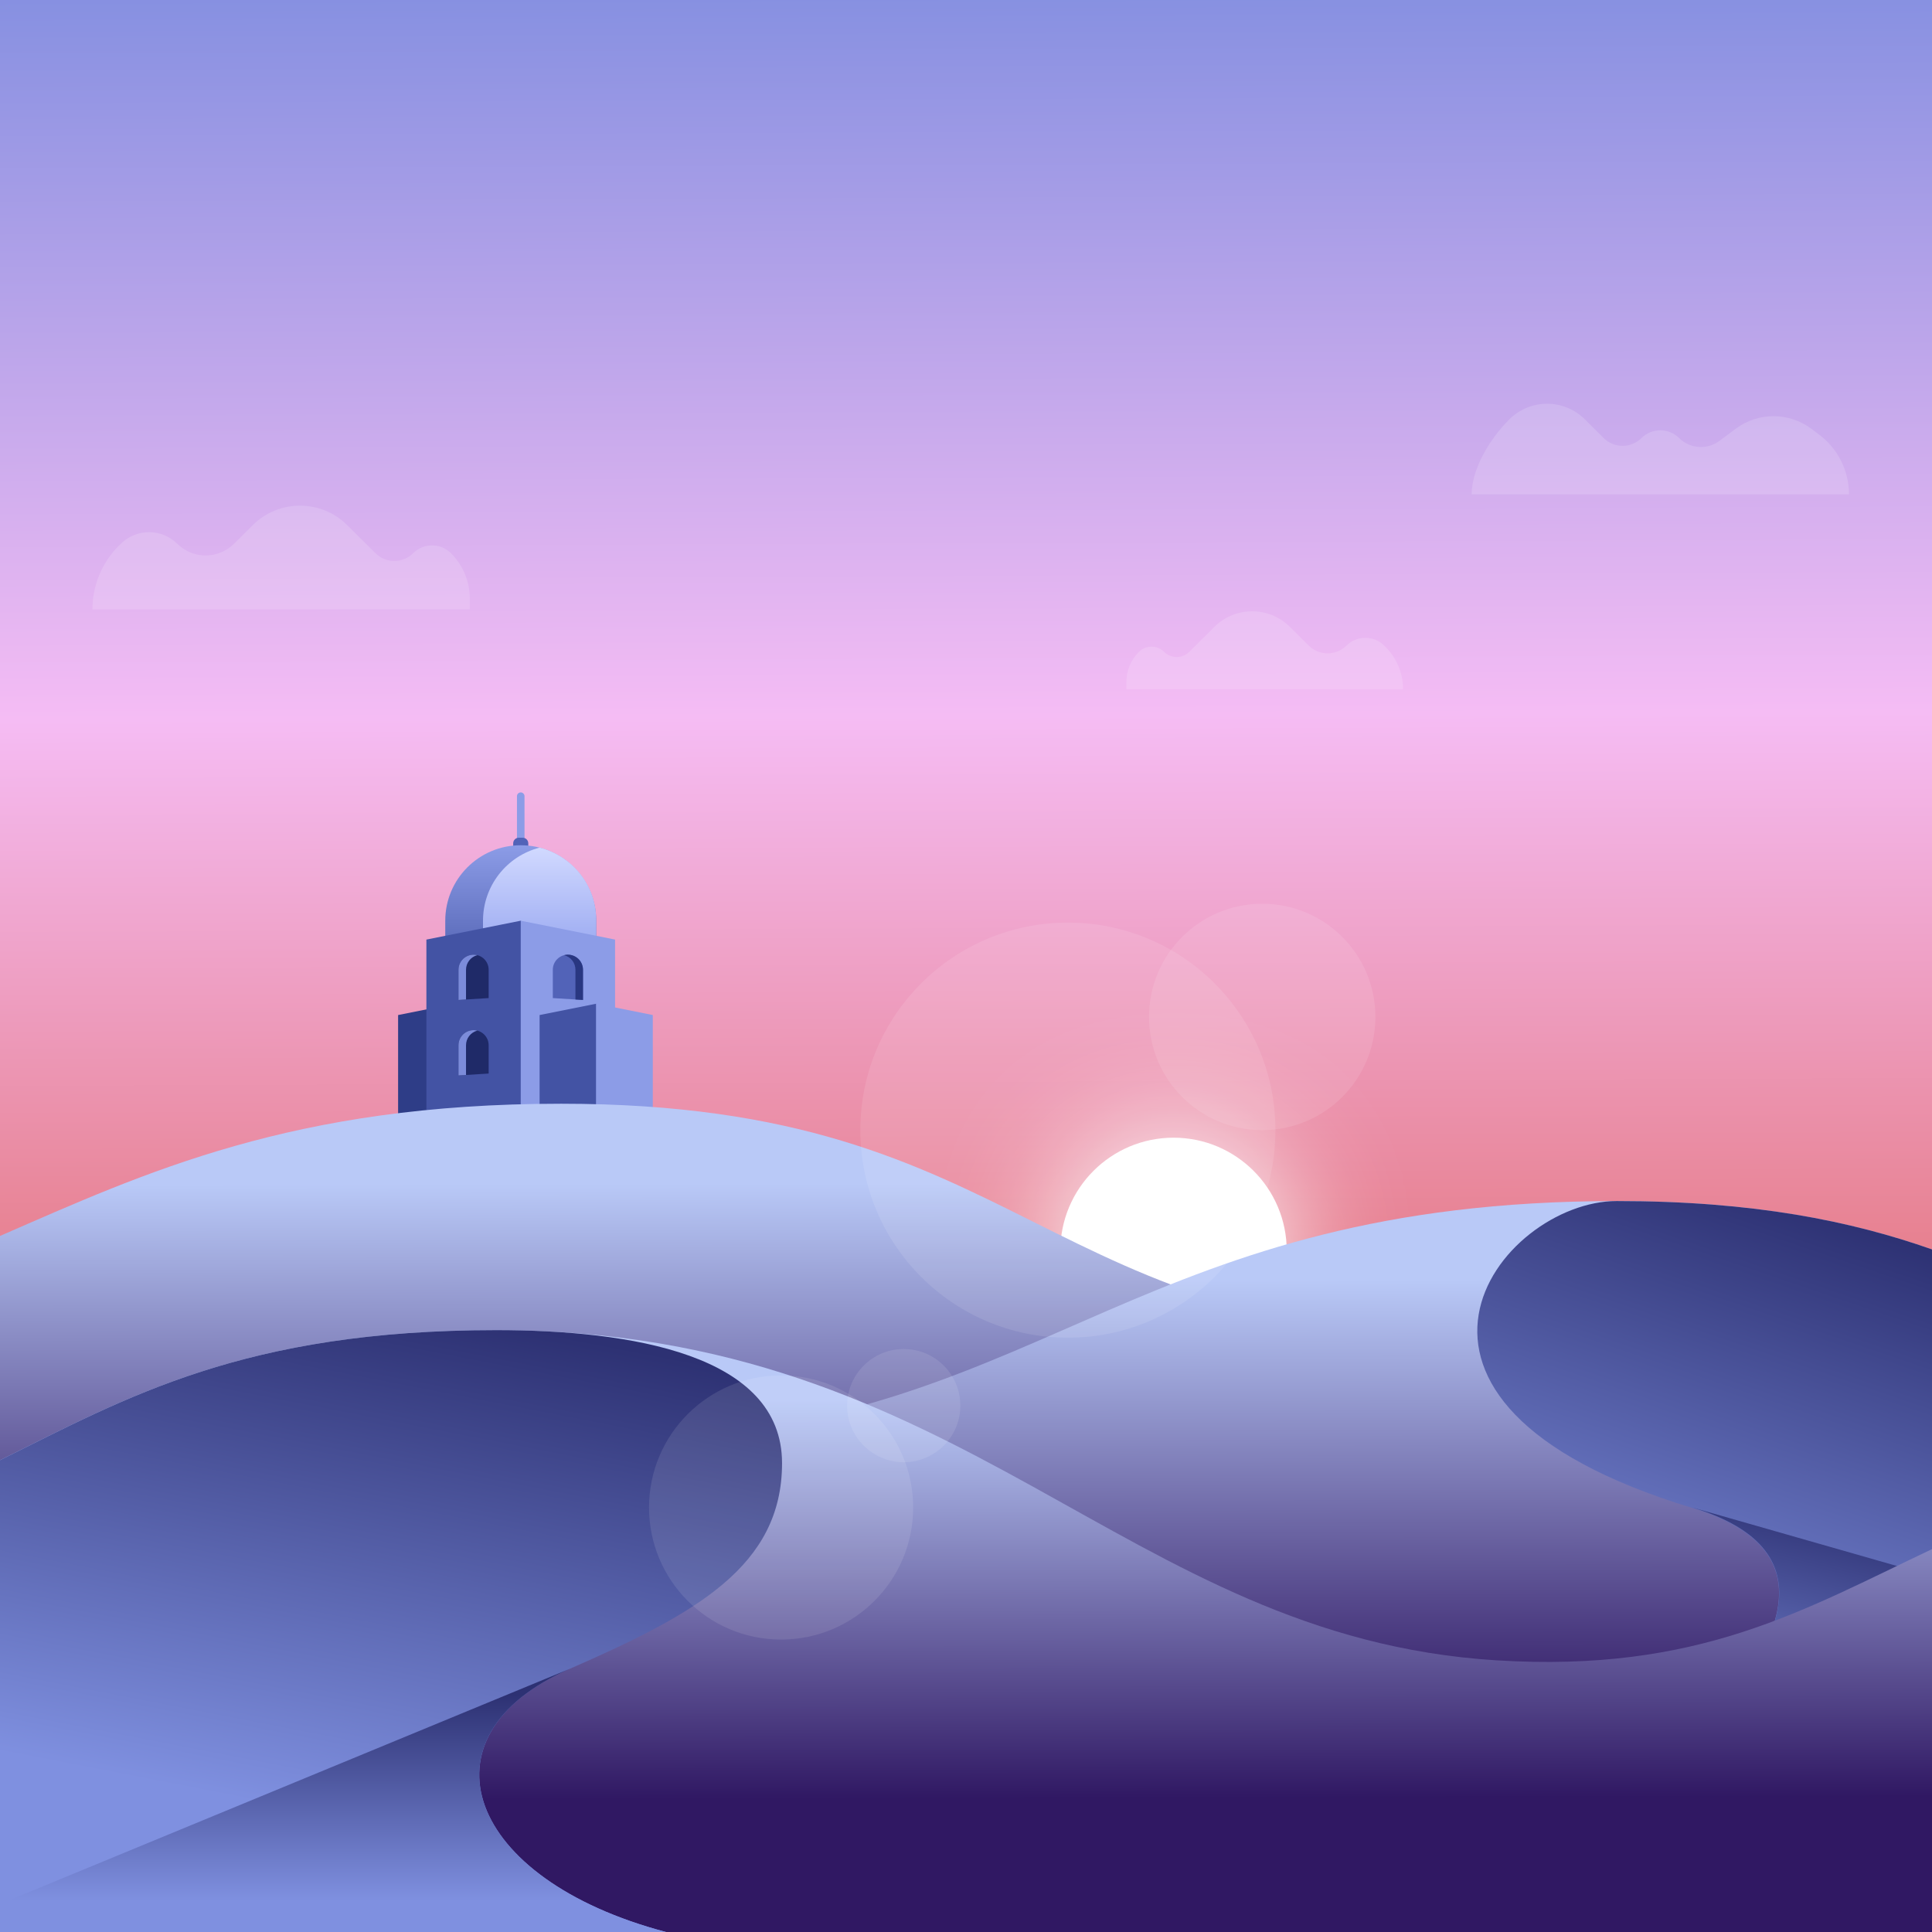
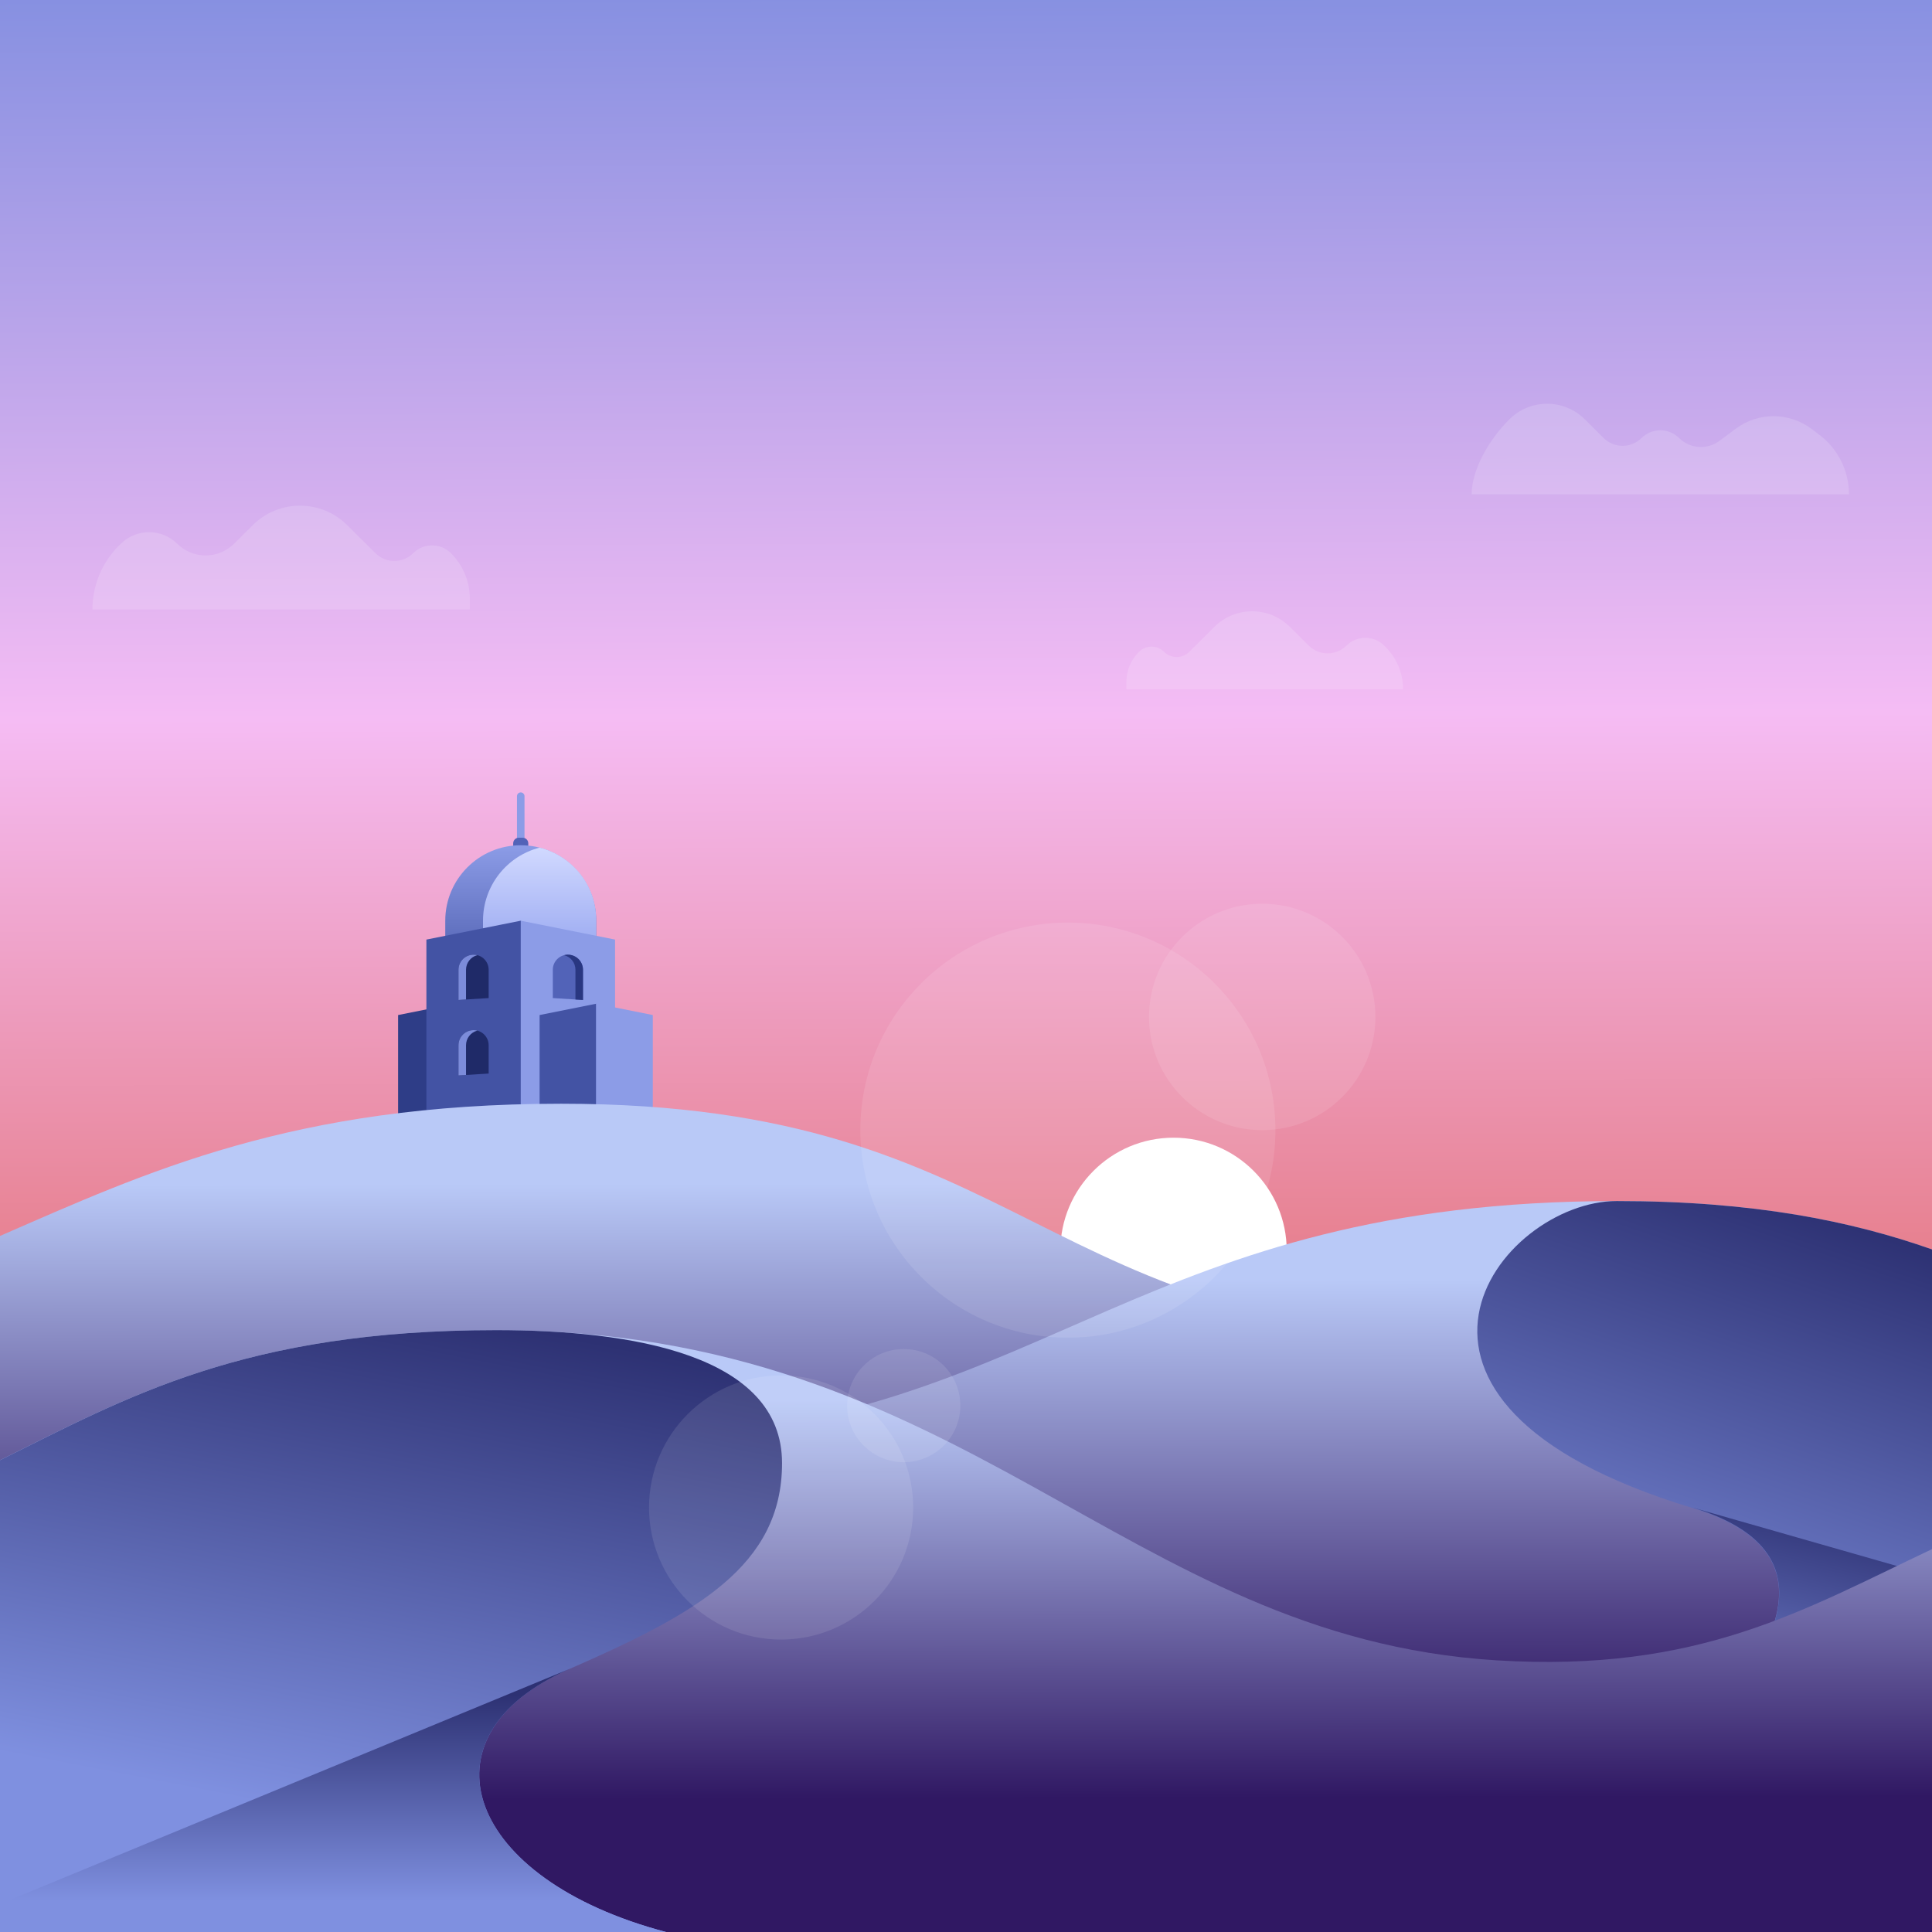
<svg xmlns="http://www.w3.org/2000/svg" xmlns:xlink="http://www.w3.org/1999/xlink" viewBox="0 0 1024 1024">
  <defs>
    <linearGradient id="a" x1="50.31%" x2="50%" y1="74.74%" y2="0%">
      <stop offset="0%" stop-color="#E26B6B" />
      <stop offset="50.28%" stop-color="#F5BCF4" />
      <stop offset="100%" stop-color="#8690E1" />
    </linearGradient>
    <linearGradient id="b" x1="50%" x2="50%" y1="0%" y2="100%">
      <stop offset="0%" stop-color="#8C9CE7" />
      <stop offset="100%" stop-color="#4353A4" />
    </linearGradient>
    <linearGradient id="c" x1="50%" x2="50%" y1="0%" y2="100%">
      <stop offset="0%" stop-color="#D1D9FF" />
      <stop offset="100%" stop-color="#8395EB" />
    </linearGradient>
    <circle id="e" cx="622" cy="663" r="60" />
    <filter id="d" width="260%" height="260%" x="-80%" y="-80%" filterUnits="objectBoundingBox">
      <feOffset in="SourceAlpha" result="shadowOffsetOuter1" />
      <feGaussianBlur in="shadowOffsetOuter1" result="shadowBlurOuter1" stdDeviation="32" />
      <feColorMatrix in="shadowBlurOuter1" values="0 0 0 0 1 0 0 0 0 1 0 0 0 0 1 0 0 0 1 0" />
    </filter>
    <linearGradient id="f" x1="49.87%" x2="49.87%" y1="3.62%" y2="77.75%">
      <stop offset="0%" stop-color="#B0DDF1" />
      <stop offset="100%" stop-color="#325C82" />
    </linearGradient>
    <linearGradient id="g" x1="100%" x2="72.45%" y1="0%" y2="85.2%">
      <stop offset="0%" stop-color="#1D3A6D" />
      <stop offset="100%" stop-color="#467994" />
    </linearGradient>
    <linearGradient id="h" x1="49.48%" x2="49.87%" y1="11.66%" y2="77.75%">
      <stop offset="0%" stop-color="#B9C9F7" />
      <stop offset="100%" stop-color="#301863" />
    </linearGradient>
    <linearGradient id="i" x1="91.59%" x2="70.98%" y1="5.89%" y2="88%">
      <stop offset="0%" stop-color="#2D3173" />
      <stop offset="100%" stop-color="#7F90E0" />
    </linearGradient>
    <linearGradient id="j" x1="70.98%" x2="70.98%" y1="9.88%" y2="88%">
      <stop offset="0%" stop-color="#2D3173" />
      <stop offset="100%" stop-color="#7F90E0" />
    </linearGradient>
  </defs>
  <g fill="none" fill-rule="evenodd">
    <rect width="1024" height="1024" fill="url(#a)" />
    <g transform="translate(211 420)">
      <path fill="#8C9CE7" d="M65 0a2 2 0 0 1 2 2v23h-4V2c0-1.1.9-2 2-2z" />
      <path fill="#5263B8" d="M64 24h2a3 3 0 0 1 3 3v2h-8v-2a3 3 0 0 1 3-3z" />
      <path fill="url(#b)" d="M65 108h40V68a40 40 0 1 0-80 0v40h40z" />
      <polygon fill="#2E3D87" points="0 118 30 112 30 218 0 218" />
      <polygon fill="#301862" points="60 118 30 112 30 218 60 218" />
      <path fill="url(#c)" d="M45 107V68a40.02 40.02 0 0 1 30.03-38.75C92.27 33.65 105 49.11 105 67.5V107H45z" />
      <polygon fill="#4353A4" points="15 78 65 68 67 70 67 178 15 178" />
      <polygon fill="#8C9CE7" points="115 78 65 68 65 70 65 178 115 178" />
      <polygon fill="#4353A4" points="75 118 105 112 105 218 75 218" />
      <polygon fill="#8C9CE7" points="135 118 105 112 105 218 135 218" />
    </g>
-     <use fill="black" filter="url(#d)" xlink:href="#e" />
+     <use fill="rgb(27, 27, 27);" filter="url(#d)" xlink:href="#e" />
    <use fill="#FFFFFF" xlink:href="#e" />
    <g transform="translate(146 245)">
      <path fill="url(#f)" d="M169.12 450.57C192.22 464.04 143.85 532.52 24 656h649C328.94 514.3 160.98 445.83 169.12 450.57z" />
      <path fill="url(#g)" d="M178.5 538.5C137.83 567.17 199.67 606.33 364 656H0l178.5-117.5z" />
    </g>
    <g transform="translate(0 255)">
      <path fill="url(#h)" d="M1024 685H0V400.08C77.3 366.4 155.26 330 297.4 330c250 0 250.76 125.25 500 125 84.03-.08 160.02-18.2 226.6-40.93V685z" />
    </g>
    <path fill="#1F2A68" d="M251 506a8 8 0 0 1 8 8v15l-16 1v-16a8 8 0 0 1 8-8z" />
    <path fill="#7C8CDA" d="M253 506.25a8 8 0 0 0-6 7.75v15.75l-4 .25v-16a8 8 0 0 1 10-7.75z" />
    <path fill="#1F2A68" d="M251 546a8 8 0 0 1 8 8v15l-16 1v-16a8 8 0 0 1 8-8z" />
    <path fill="#7C8CDA" d="M253 546.25a8 8 0 0 0-6 7.75v15.75l-4 .25v-16a8 8 0 0 1 10-7.75z" />
    <path fill="#5263B8" d="M301 506a8 8 0 0 1 8 8v16l-16-1v-15a8 8 0 0 1 8-8z" />
    <path fill="#293781" d="M305 529.75V514a8 8 0 0 0-6-7.75 8.01 8.01 0 0 1 10 7.75v16l-4-.25z" />
    <g transform="translate(0 636)">
      <path fill="url(#h)" d="M1024 356H0V185.82c137.51-15.4 203.1-50.49 356.67-60.1C555.24 113.3 606.71.59 856.74.59 929.52.58 981.18 11.2 1024 26.26V356z" />
      <path fill="url(#i)" d="M1024 26.21V326H856.91c99.31-86.5 112.63-140.75 39.97-162.78C710.24 106.64 795.12.58 856.9.58c72.7 0 124.3 10.6 167.09 25.63z" />
      <path fill="url(#i)" d="M1024 199.32V326H857c99.31-86.6 112.63-140.94 39.97-163L1024 199.32z" />
    </g>
    <circle cx="566" cy="599" r="110" fill="#FFFFFF" opacity=".1" />
    <circle cx="669" cy="539" r="60" fill="#FFFFFF" opacity=".1" />
    <g transform="translate(0 705)">
      <path fill="url(#h)" d="M0 319V68.93C67.12 35.69 129.55 0 263 0c250 0 331.46 162.6 530 175 107.42 6.71 163-26.77 231-58.92V319H0z" />
      <path fill="url(#i)" d="M353.02 319H0V68.93C67.12 35.69 129.55 0 263 0c71.14 0 151.5 12.76 151.5 70.5 0 54.5-45.5 79.72-112.5 109-82.26 35.95-54.57 111.68 51.02 139.5z" />
      <path fill="url(#j)" d="M353.02 319H0v-14.8l302-124.7c-82.26 35.95-54.57 111.68 51.02 139.5z" />
    </g>
    <circle cx="414" cy="799" r="70" fill="#FFFFFF" opacity=".1" />
    <circle cx="479" cy="745" r="30" fill="#FFFFFF" opacity=".1" />
    <g fill="#FFFFFF" opacity=".15" transform="translate(49 214)">
      <path d="M554.67 131.48a9.46 9.46 0 0 1 13.33 0 9.46 9.46 0 0 0 13.33 0l13.33-13.24a28.39 28.39 0 0 1 40 0l10 9.93a14.2 14.2 0 0 0 20 0 14.2 14.2 0 0 1 20 0l.6.6a31.8 31.8 0 0 1 9.4 22.56H548v-3.84c0-6.01 2.4-11.78 6.67-16.01zM751 8.25c11.07-11 28.93-11 40 0l10 9.94a14.19 14.19 0 0 0 20 0 14.19 14.19 0 0 1 20 0 16.36 16.36 0 0 0 21.3 1.5l8.7-6.47a33.47 33.47 0 0 1 40 0l4.06 3.03A39.6 39.6 0 0 1 931 48H731c0-12.72 8.93-28.75 20-39.75zM14.1 75.14l.9-.9a21.29 21.29 0 0 1 30 0 21.29 21.29 0 0 0 30 0l10-9.93a35.48 35.48 0 0 1 50 0l15 14.9a14.2 14.2 0 0 0 20 0 14.2 14.2 0 0 1 20 0c6.4 6.35 10 15 10 24.02V109H0c0-12.71 5.07-24.9 14.1-33.86z" />
    </g>
  </g>
</svg>
